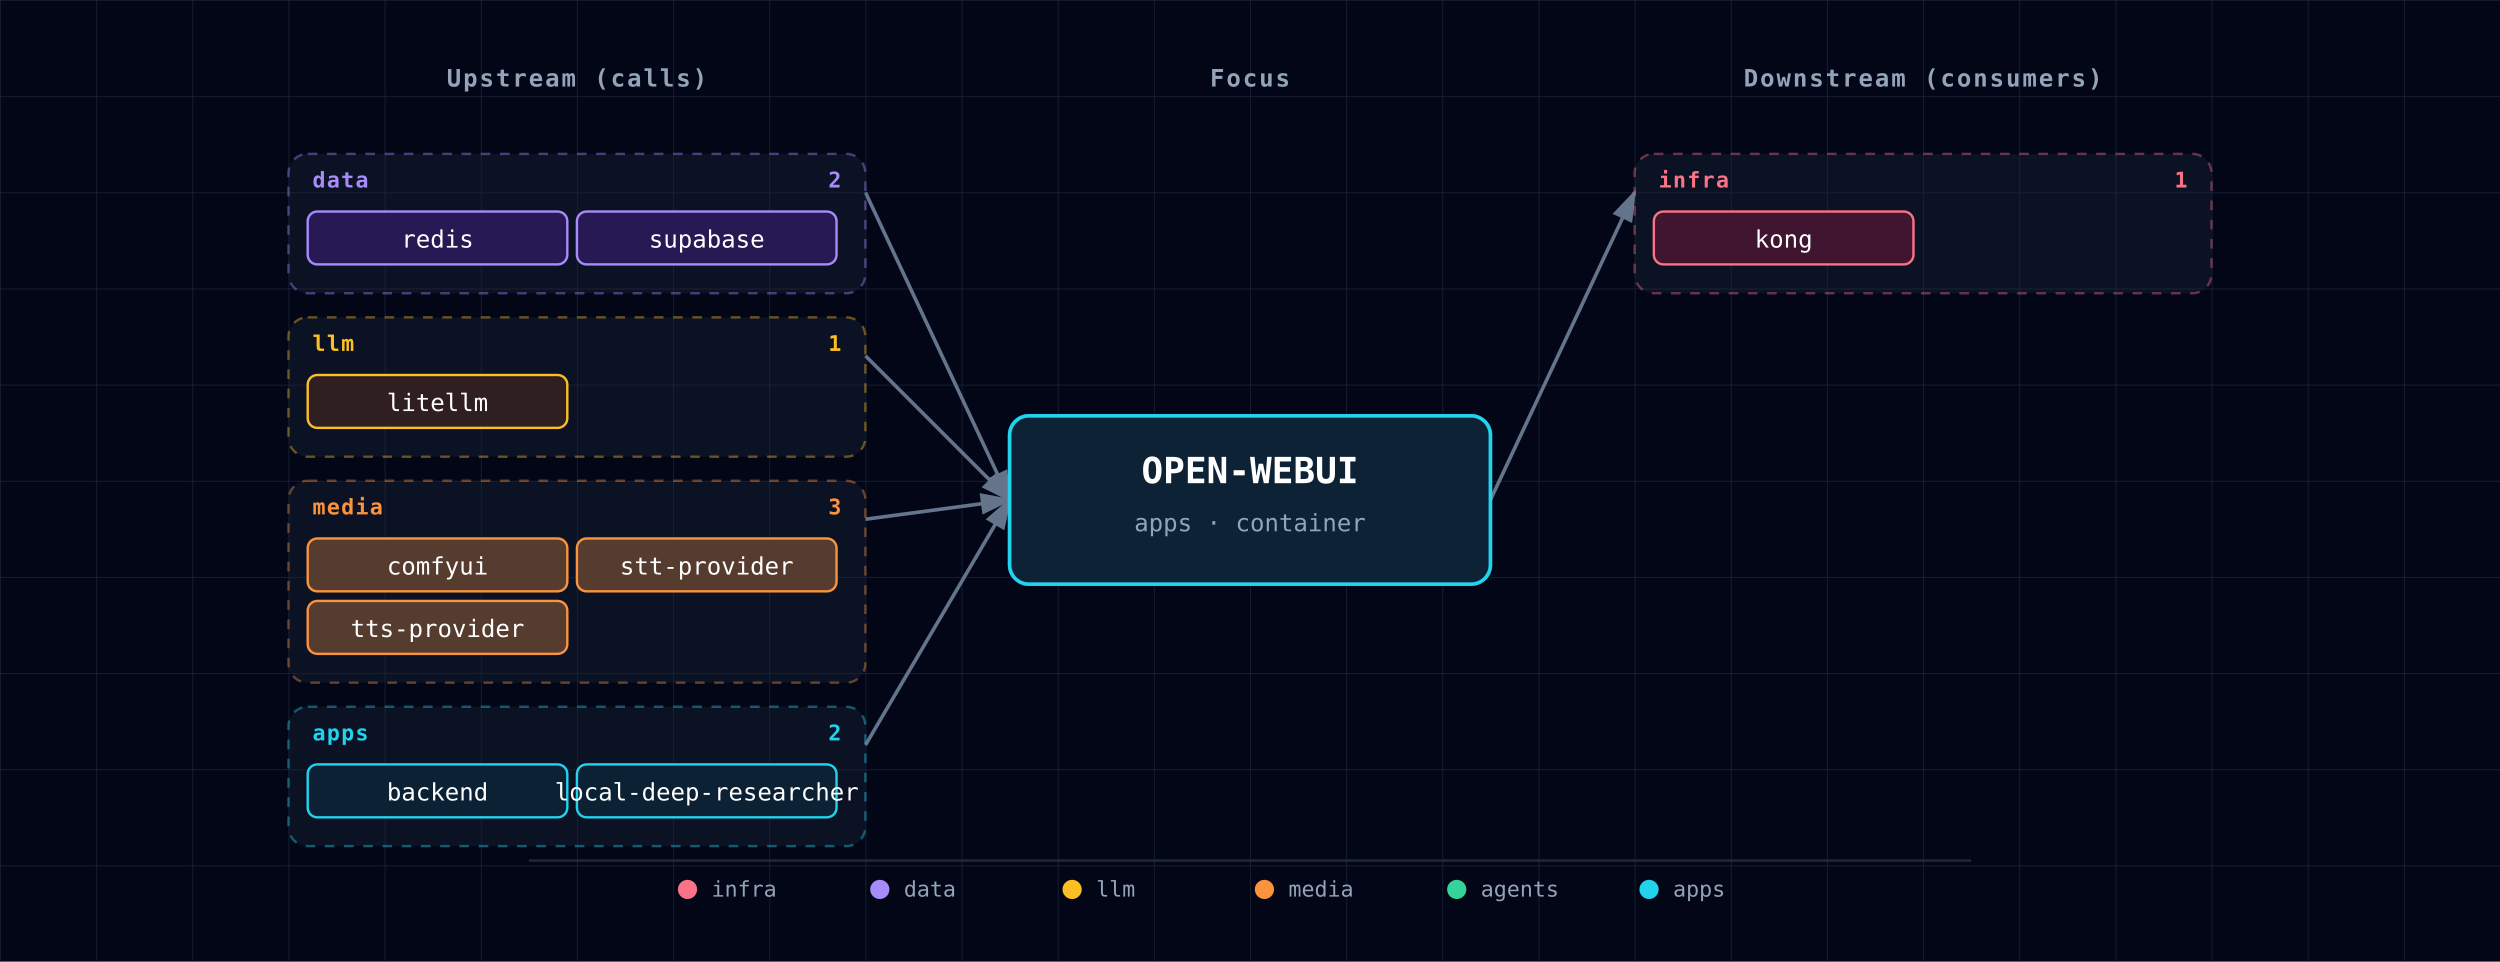
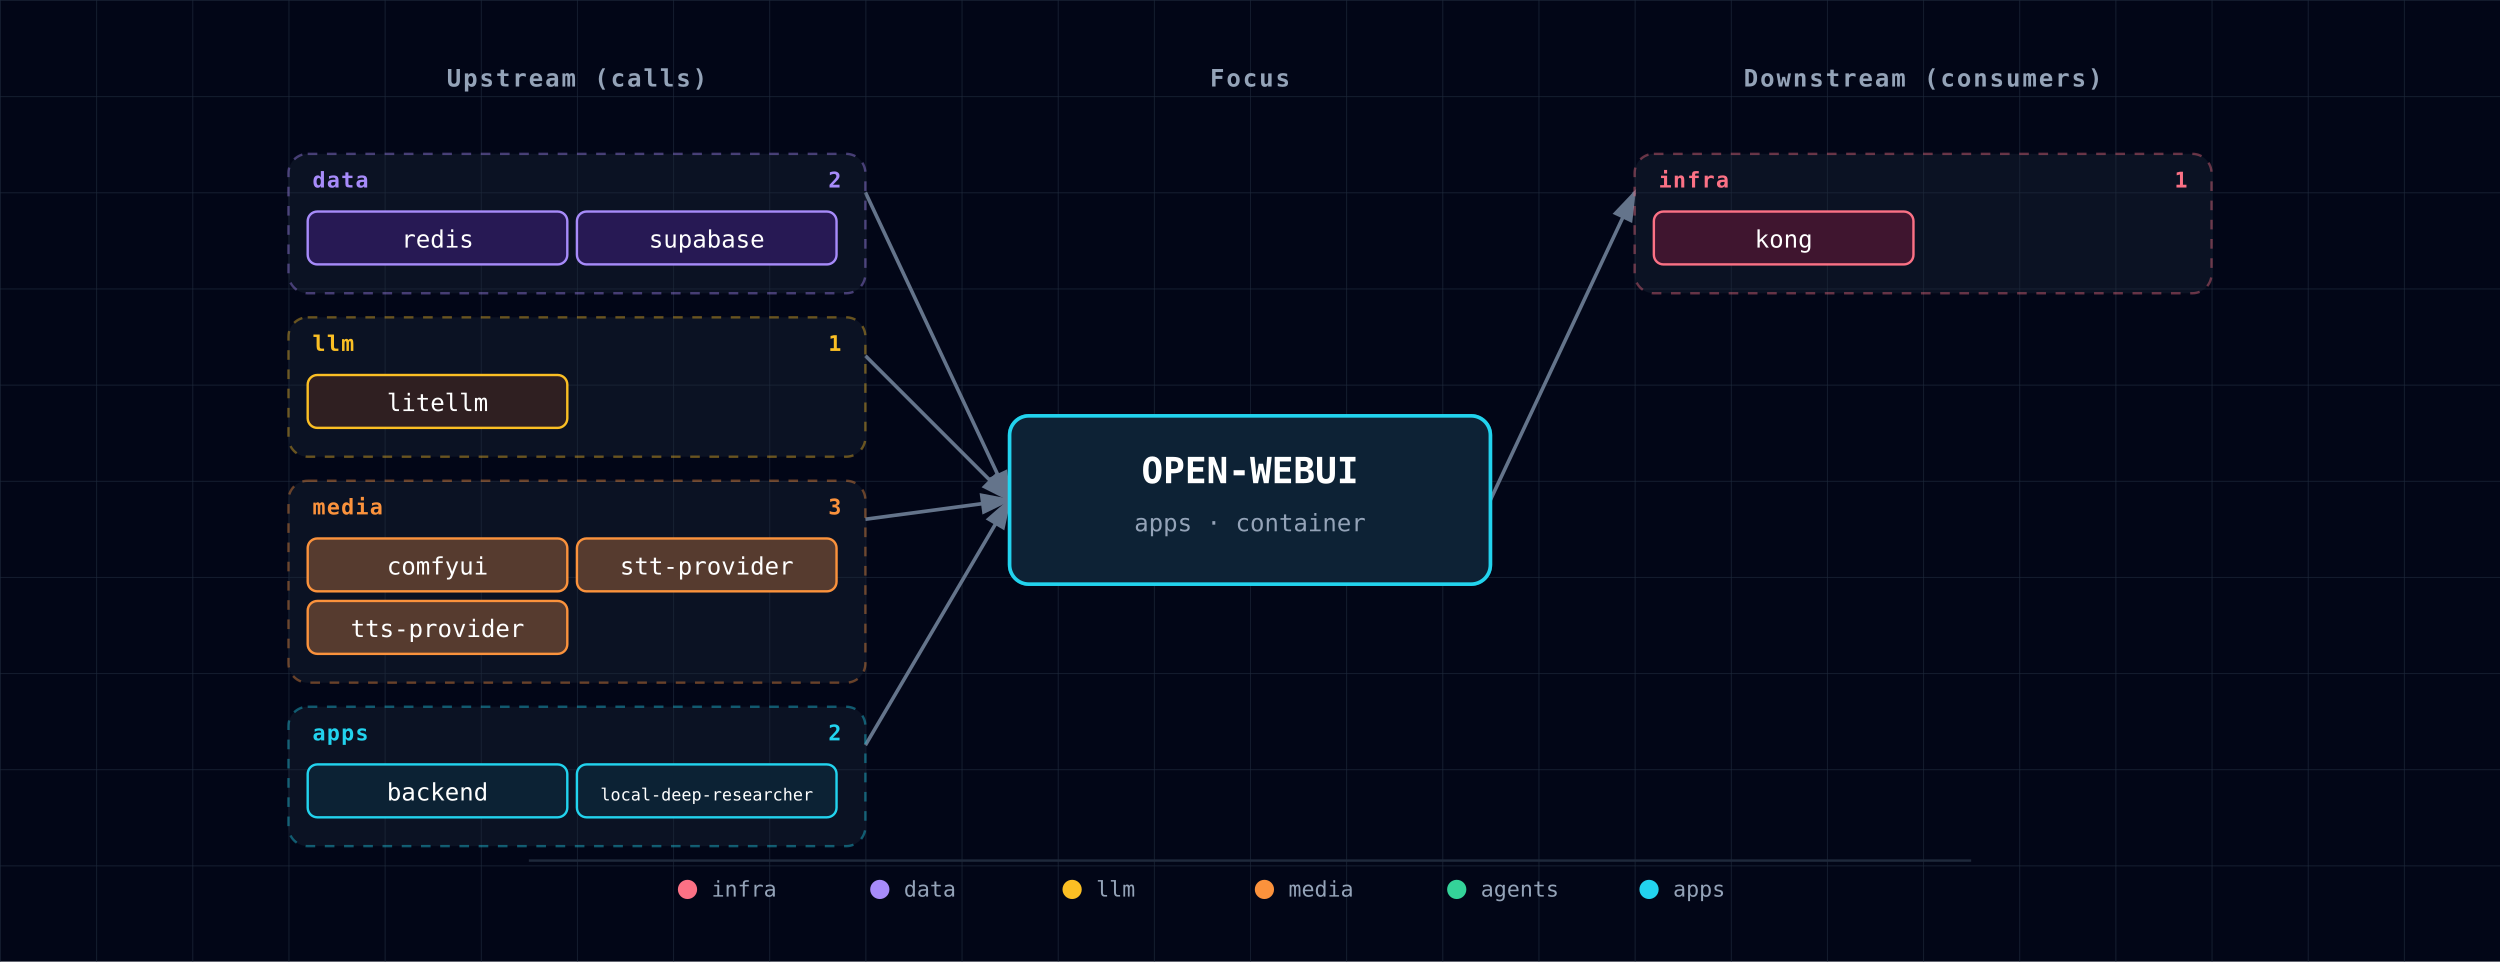
<svg xmlns="http://www.w3.org/2000/svg" viewBox="0 0 1040 400" font-family="'JetBrains Mono', 'Fira Code', Menlo, Consolas, monospace">
  <defs>
    <pattern id="grid" width="40" height="40" patternUnits="userSpaceOnUse">
      <path d="M 40 0 L 0 0 0 40" fill="none" stroke="#1e293b" stroke-width="0.5" />
    </pattern>
    <marker id="arrowhead" markerWidth="9" markerHeight="6" refX="8" refY="3" orient="auto">
      <polygon points="0 0, 9 3, 0 6" fill="#64748b" />
    </marker>
    <filter id="focus-glow" x="-50%" y="-50%" width="200%" height="200%">
      <feGaussianBlur in="SourceAlpha" stdDeviation="6" />
      <feFlood flood-color="#22d3ee" flood-opacity="0.6" />
      <feComposite in2="SourceAlpha" operator="in" />
      <feMerge>
        <feMergeNode />
        <feMergeNode in="SourceGraphic" />
      </feMerge>
    </filter>
  </defs>
  <rect width="1040" height="400" fill="#020617" />
  <rect width="1040" height="400" fill="url(#grid)" />
  <text x="240" y="36" fill="#94a3b8" font-size="10" font-weight="600" text-anchor="middle" letter-spacing="0.08em">Upstream (calls)</text>
  <text x="520" y="36" fill="#94a3b8" font-size="10" font-weight="600" text-anchor="middle" letter-spacing="0.08em">Focus</text>
  <text x="800" y="36" fill="#94a3b8" font-size="10" font-weight="600" text-anchor="middle" letter-spacing="0.08em">Downstream (consumers)</text>
  <line x1="360" y1="80" x2="420" y2="208" stroke="#64748b" stroke-width="1.5" marker-end="url(#arrowhead)" />
  <line x1="360" y1="148" x2="420" y2="208" stroke="#64748b" stroke-width="1.5" marker-end="url(#arrowhead)" />
  <line x1="360" y1="216" x2="420" y2="208" stroke="#64748b" stroke-width="1.5" marker-end="url(#arrowhead)" />
  <line x1="360" y1="310" x2="420" y2="208" stroke="#64748b" stroke-width="1.5" marker-end="url(#arrowhead)" />
  <line x1="620" y1="208" x2="680" y2="80" stroke="#64748b" stroke-width="1.5" marker-end="url(#arrowhead)" />
  <g>
    <g class="cluster">
      <rect x="120" y="64" width="240" height="58" rx="8" fill="rgba(30,41,59,0.35)" stroke="#a78bfa" stroke-width="1" stroke-dasharray="4,4" stroke-opacity="0.4" />
      <text x="130" y="78" fill="#a78bfa" font-size="9" font-weight="700" text-anchor="start" style="letter-spacing:0.06em;text-transform:uppercase;">data</text>
      <text x="350" y="78" fill="#a78bfa" font-size="9" font-weight="600" text-anchor="end">2</text>
    </g>
    <g>
      <rect x="128" y="88" width="108" height="22" rx="4" fill="#0f172a" />
      <rect x="128" y="88" width="108" height="22" rx="4" fill="rgba(76, 29, 149, 0.4)" stroke="#a78bfa" stroke-width="1" />
      <text x="182" y="103" fill="white" font-size="10" text-anchor="middle">redis</text>
    </g>
    <g>
      <rect x="240" y="88" width="108" height="22" rx="4" fill="#0f172a" />
      <rect x="240" y="88" width="108" height="22" rx="4" fill="rgba(76, 29, 149, 0.4)" stroke="#a78bfa" stroke-width="1" />
      <text x="294" y="103" fill="white" font-size="10" text-anchor="middle">supabase</text>
    </g>
    <g class="cluster">
      <rect x="120" y="132" width="240" height="58" rx="8" fill="rgba(30,41,59,0.35)" stroke="#fbbf24" stroke-width="1" stroke-dasharray="4,4" stroke-opacity="0.4" />
      <text x="130" y="146" fill="#fbbf24" font-size="9" font-weight="700" text-anchor="start" style="letter-spacing:0.06em;text-transform:uppercase;">llm</text>
      <text x="350" y="146" fill="#fbbf24" font-size="9" font-weight="600" text-anchor="end">1</text>
    </g>
    <g>
      <rect x="128" y="156" width="108" height="22" rx="4" fill="#0f172a" />
      <rect x="128" y="156" width="108" height="22" rx="4" fill="rgba(120, 53, 15, 0.3)" stroke="#fbbf24" stroke-width="1" />
      <text x="182" y="171" fill="white" font-size="10" text-anchor="middle">litellm</text>
    </g>
    <g class="cluster">
      <rect x="120" y="200" width="240" height="84" rx="8" fill="rgba(30,41,59,0.35)" stroke="#fb923c" stroke-width="1" stroke-dasharray="4,4" stroke-opacity="0.4" />
      <text x="130" y="214" fill="#fb923c" font-size="9" font-weight="700" text-anchor="start" style="letter-spacing:0.06em;text-transform:uppercase;">media</text>
      <text x="350" y="214" fill="#fb923c" font-size="9" font-weight="600" text-anchor="end">3</text>
    </g>
    <g>
      <rect x="128" y="224" width="108" height="22" rx="4" fill="#0f172a" />
      <rect x="128" y="224" width="108" height="22" rx="4" fill="rgba(251, 146, 60, 0.3)" stroke="#fb923c" stroke-width="1" />
      <text x="182" y="239" fill="white" font-size="10" text-anchor="middle">comfyui</text>
    </g>
    <g>
      <rect x="240" y="224" width="108" height="22" rx="4" fill="#0f172a" />
      <rect x="240" y="224" width="108" height="22" rx="4" fill="rgba(251, 146, 60, 0.3)" stroke="#fb923c" stroke-width="1" />
      <text x="294" y="239" fill="white" font-size="10" text-anchor="middle">stt-provider</text>
    </g>
    <g>
      <rect x="128" y="250" width="108" height="22" rx="4" fill="#0f172a" />
      <rect x="128" y="250" width="108" height="22" rx="4" fill="rgba(251, 146, 60, 0.3)" stroke="#fb923c" stroke-width="1" />
      <text x="182" y="265" fill="white" font-size="10" text-anchor="middle">tts-provider</text>
    </g>
    <g class="cluster">
      <rect x="120" y="294" width="240" height="58" rx="8" fill="rgba(30,41,59,0.35)" stroke="#22d3ee" stroke-width="1" stroke-dasharray="4,4" stroke-opacity="0.4" />
      <text x="130" y="308" fill="#22d3ee" font-size="9" font-weight="700" text-anchor="start" style="letter-spacing:0.06em;text-transform:uppercase;">apps</text>
      <text x="350" y="308" fill="#22d3ee" font-size="9" font-weight="600" text-anchor="end">2</text>
    </g>
    <g>
      <rect x="128" y="318" width="108" height="22" rx="4" fill="#0f172a" />
      <rect x="128" y="318" width="108" height="22" rx="4" fill="rgba(8, 51, 68, 0.4)" stroke="#22d3ee" stroke-width="1" />
      <text x="182" y="333" fill="white" font-size="10" text-anchor="middle">backend</text>
    </g>
    <g>
      <rect x="240" y="318" width="108" height="22" rx="4" fill="#0f172a" />
      <rect x="240" y="318" width="108" height="22" rx="4" fill="rgba(8, 51, 68, 0.4)" stroke="#22d3ee" stroke-width="1" />
-       <text x="294" y="333" fill="white" font-size="10" text-anchor="middle">local-deep-researcher</text>
+       <text x="294" y="333" fill="white" font-size="7" text-anchor="middle">local-deep-researcher</text>
    </g>
  </g>
  <g>
    <g class="cluster">
      <rect x="680" y="64" width="240" height="58" rx="8" fill="rgba(30,41,59,0.35)" stroke="#fb7185" stroke-width="1" stroke-dasharray="4,4" stroke-opacity="0.4" />
      <text x="690" y="78" fill="#fb7185" font-size="9" font-weight="700" text-anchor="start" style="letter-spacing:0.06em;text-transform:uppercase;">infra</text>
      <text x="910" y="78" fill="#fb7185" font-size="9" font-weight="600" text-anchor="end">1</text>
    </g>
    <g>
      <rect x="688" y="88" width="108" height="22" rx="4" fill="#0f172a" />
      <rect x="688" y="88" width="108" height="22" rx="4" fill="rgba(136, 19, 55, 0.4)" stroke="#fb7185" stroke-width="1" />
      <text x="742" y="103" fill="white" font-size="10" text-anchor="middle">kong</text>
    </g>
  </g>
  <g class="focus" filter="url(#focus-glow)">
    <rect x="420" y="173" width="200" height="70" rx="8" fill="#0f172a" />
    <rect x="420" y="173" width="200" height="70" rx="8" fill="rgba(8, 51, 68, 0.4)" stroke="#22d3ee" stroke-width="1.5" />
    <text x="520" y="201" fill="white" font-size="15" font-weight="700" text-anchor="middle">OPEN-WEBUI</text>
    <text x="520" y="221" fill="#94a3b8" font-size="10" text-anchor="middle">apps · container</text>
  </g>
  <g class="legend">
    <line x1="220" y1="358" x2="820" y2="358" stroke="#1e293b" stroke-width="1" />
    <circle cx="286" cy="370" r="4" fill="#fb7185" />
    <text x="296" y="373" fill="#94a3b8" font-size="9" font-weight="400" text-anchor="start">infra</text>
    <circle cx="366" cy="370" r="4" fill="#a78bfa" />
    <text x="376" y="373" fill="#94a3b8" font-size="9" font-weight="400" text-anchor="start">data</text>
    <circle cx="446" cy="370" r="4" fill="#fbbf24" />
    <text x="456" y="373" fill="#94a3b8" font-size="9" font-weight="400" text-anchor="start">llm</text>
    <circle cx="526" cy="370" r="4" fill="#fb923c" />
    <text x="536" y="373" fill="#94a3b8" font-size="9" font-weight="400" text-anchor="start">media</text>
    <circle cx="606" cy="370" r="4" fill="#34d399" />
    <text x="616" y="373" fill="#94a3b8" font-size="9" font-weight="400" text-anchor="start">agents</text>
    <circle cx="686" cy="370" r="4" fill="#22d3ee" />
    <text x="696" y="373" fill="#94a3b8" font-size="9" font-weight="400" text-anchor="start">apps</text>
  </g>
</svg>
